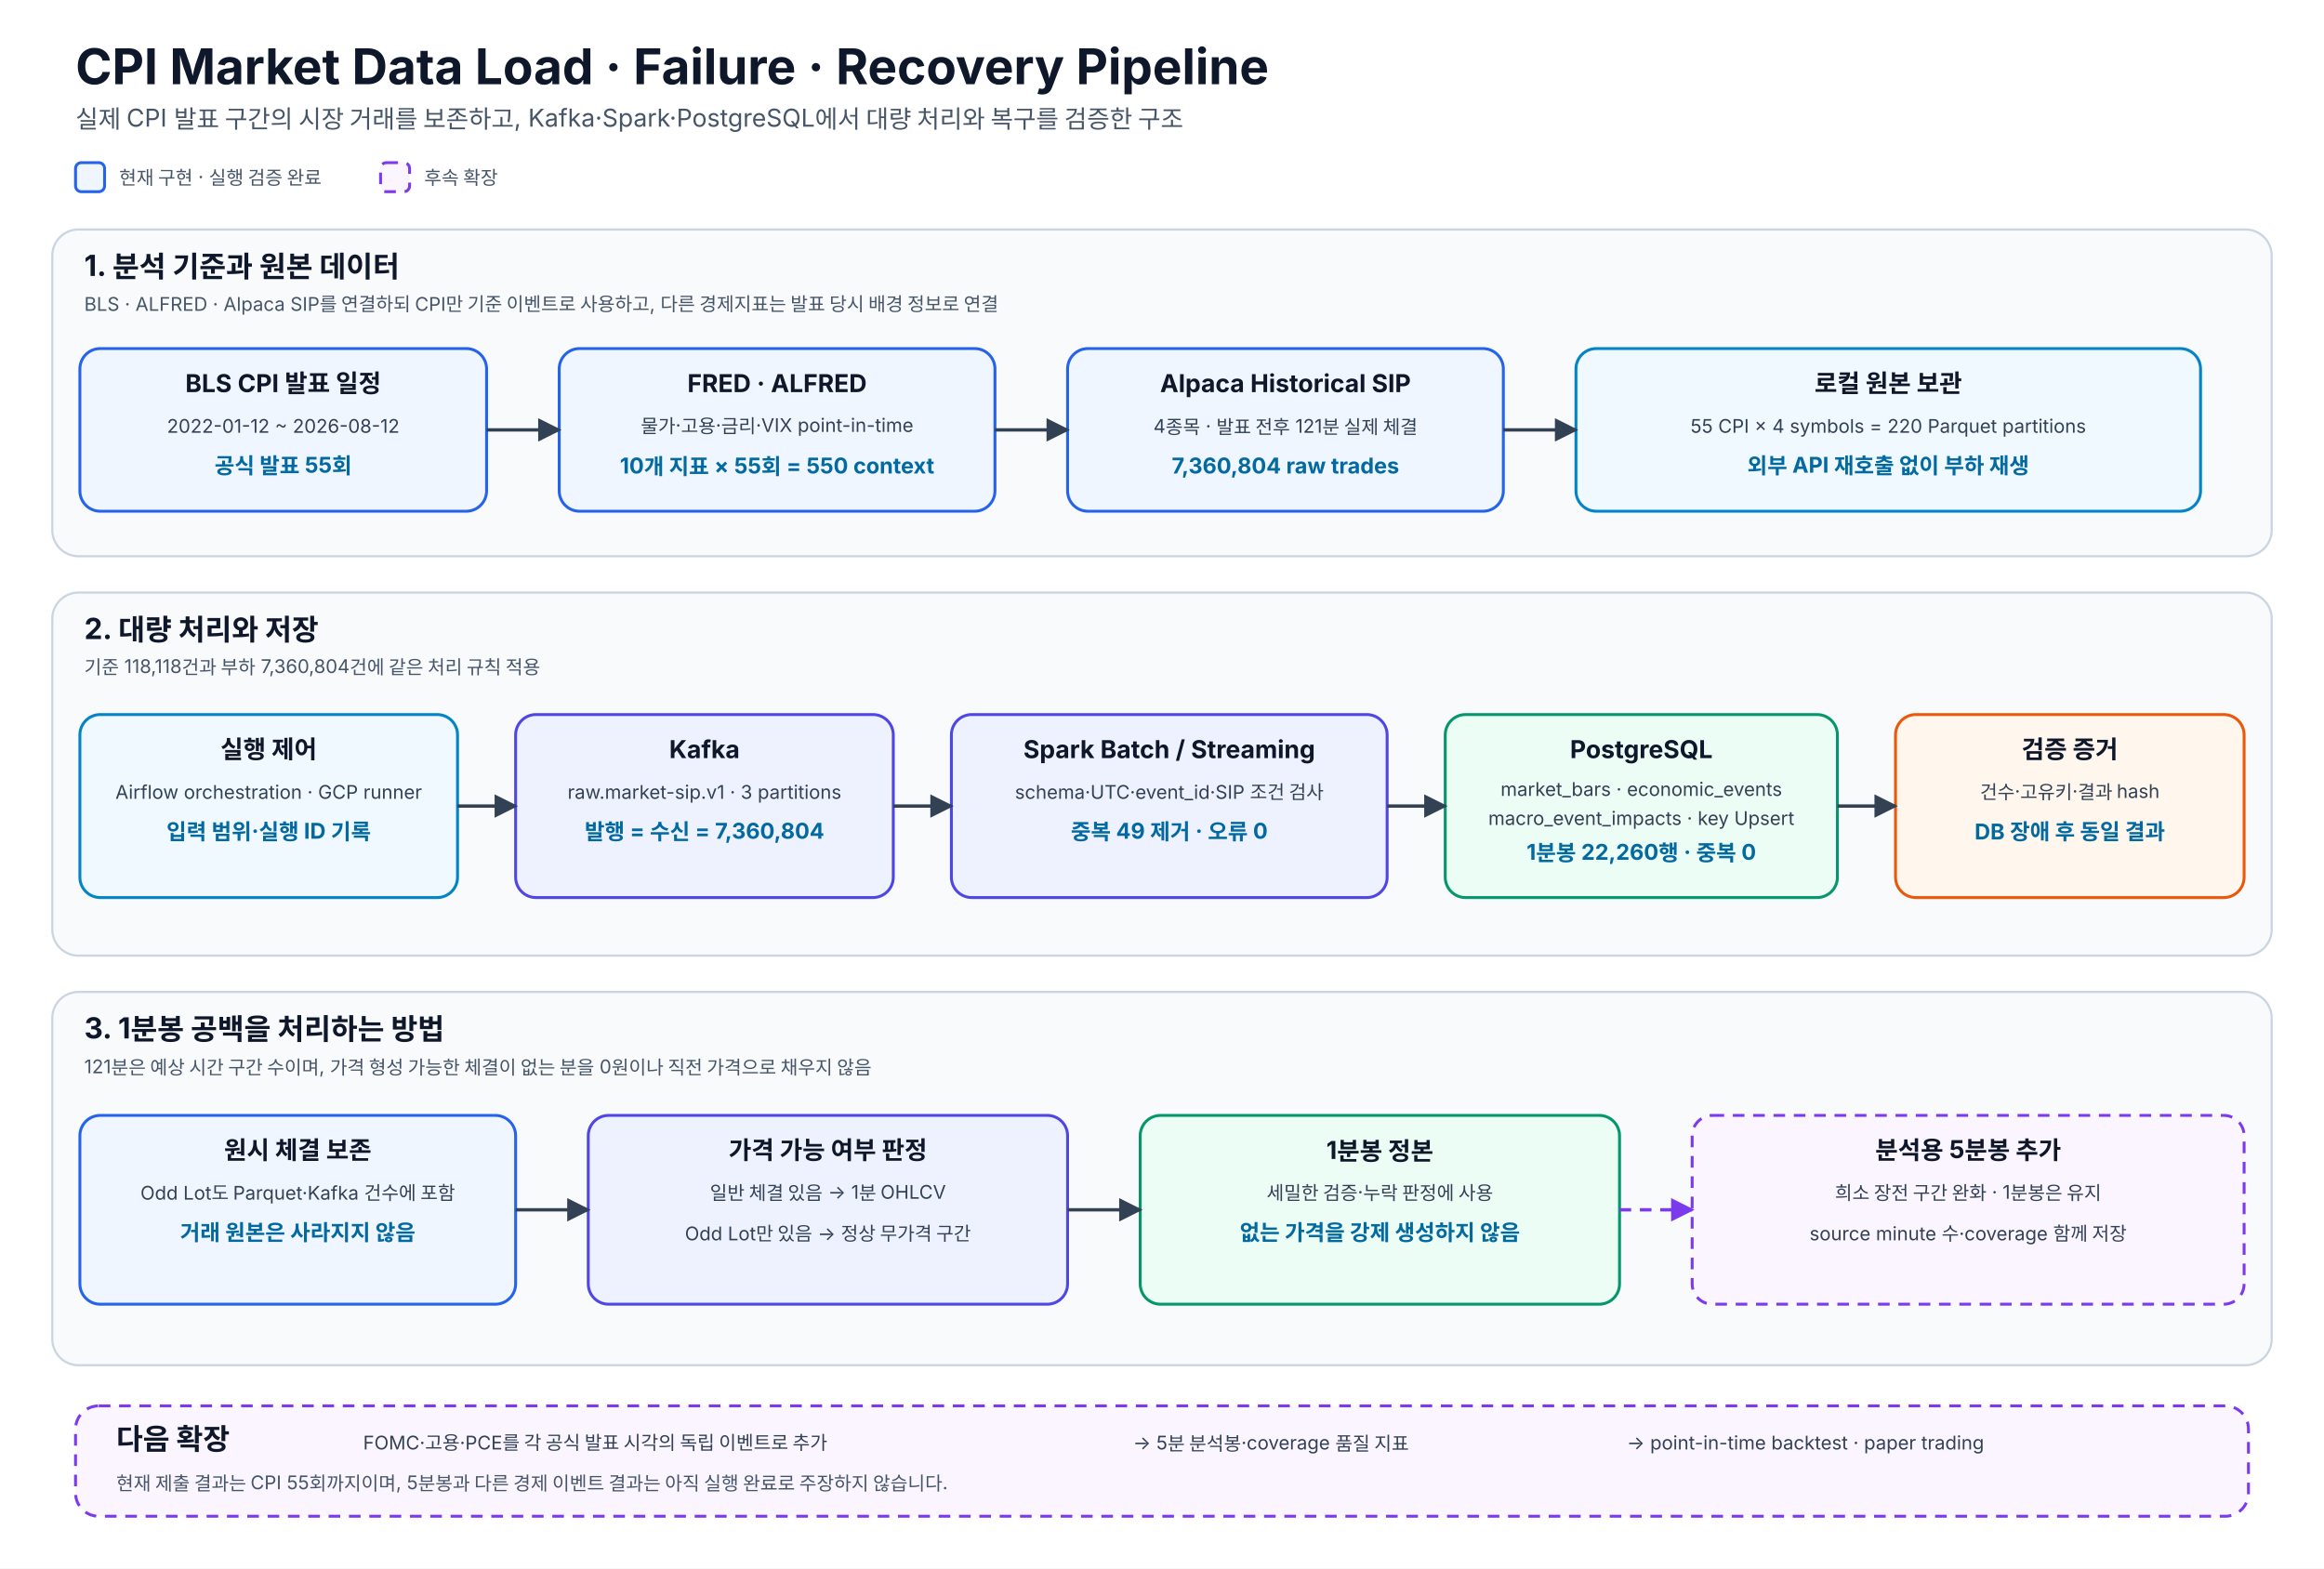
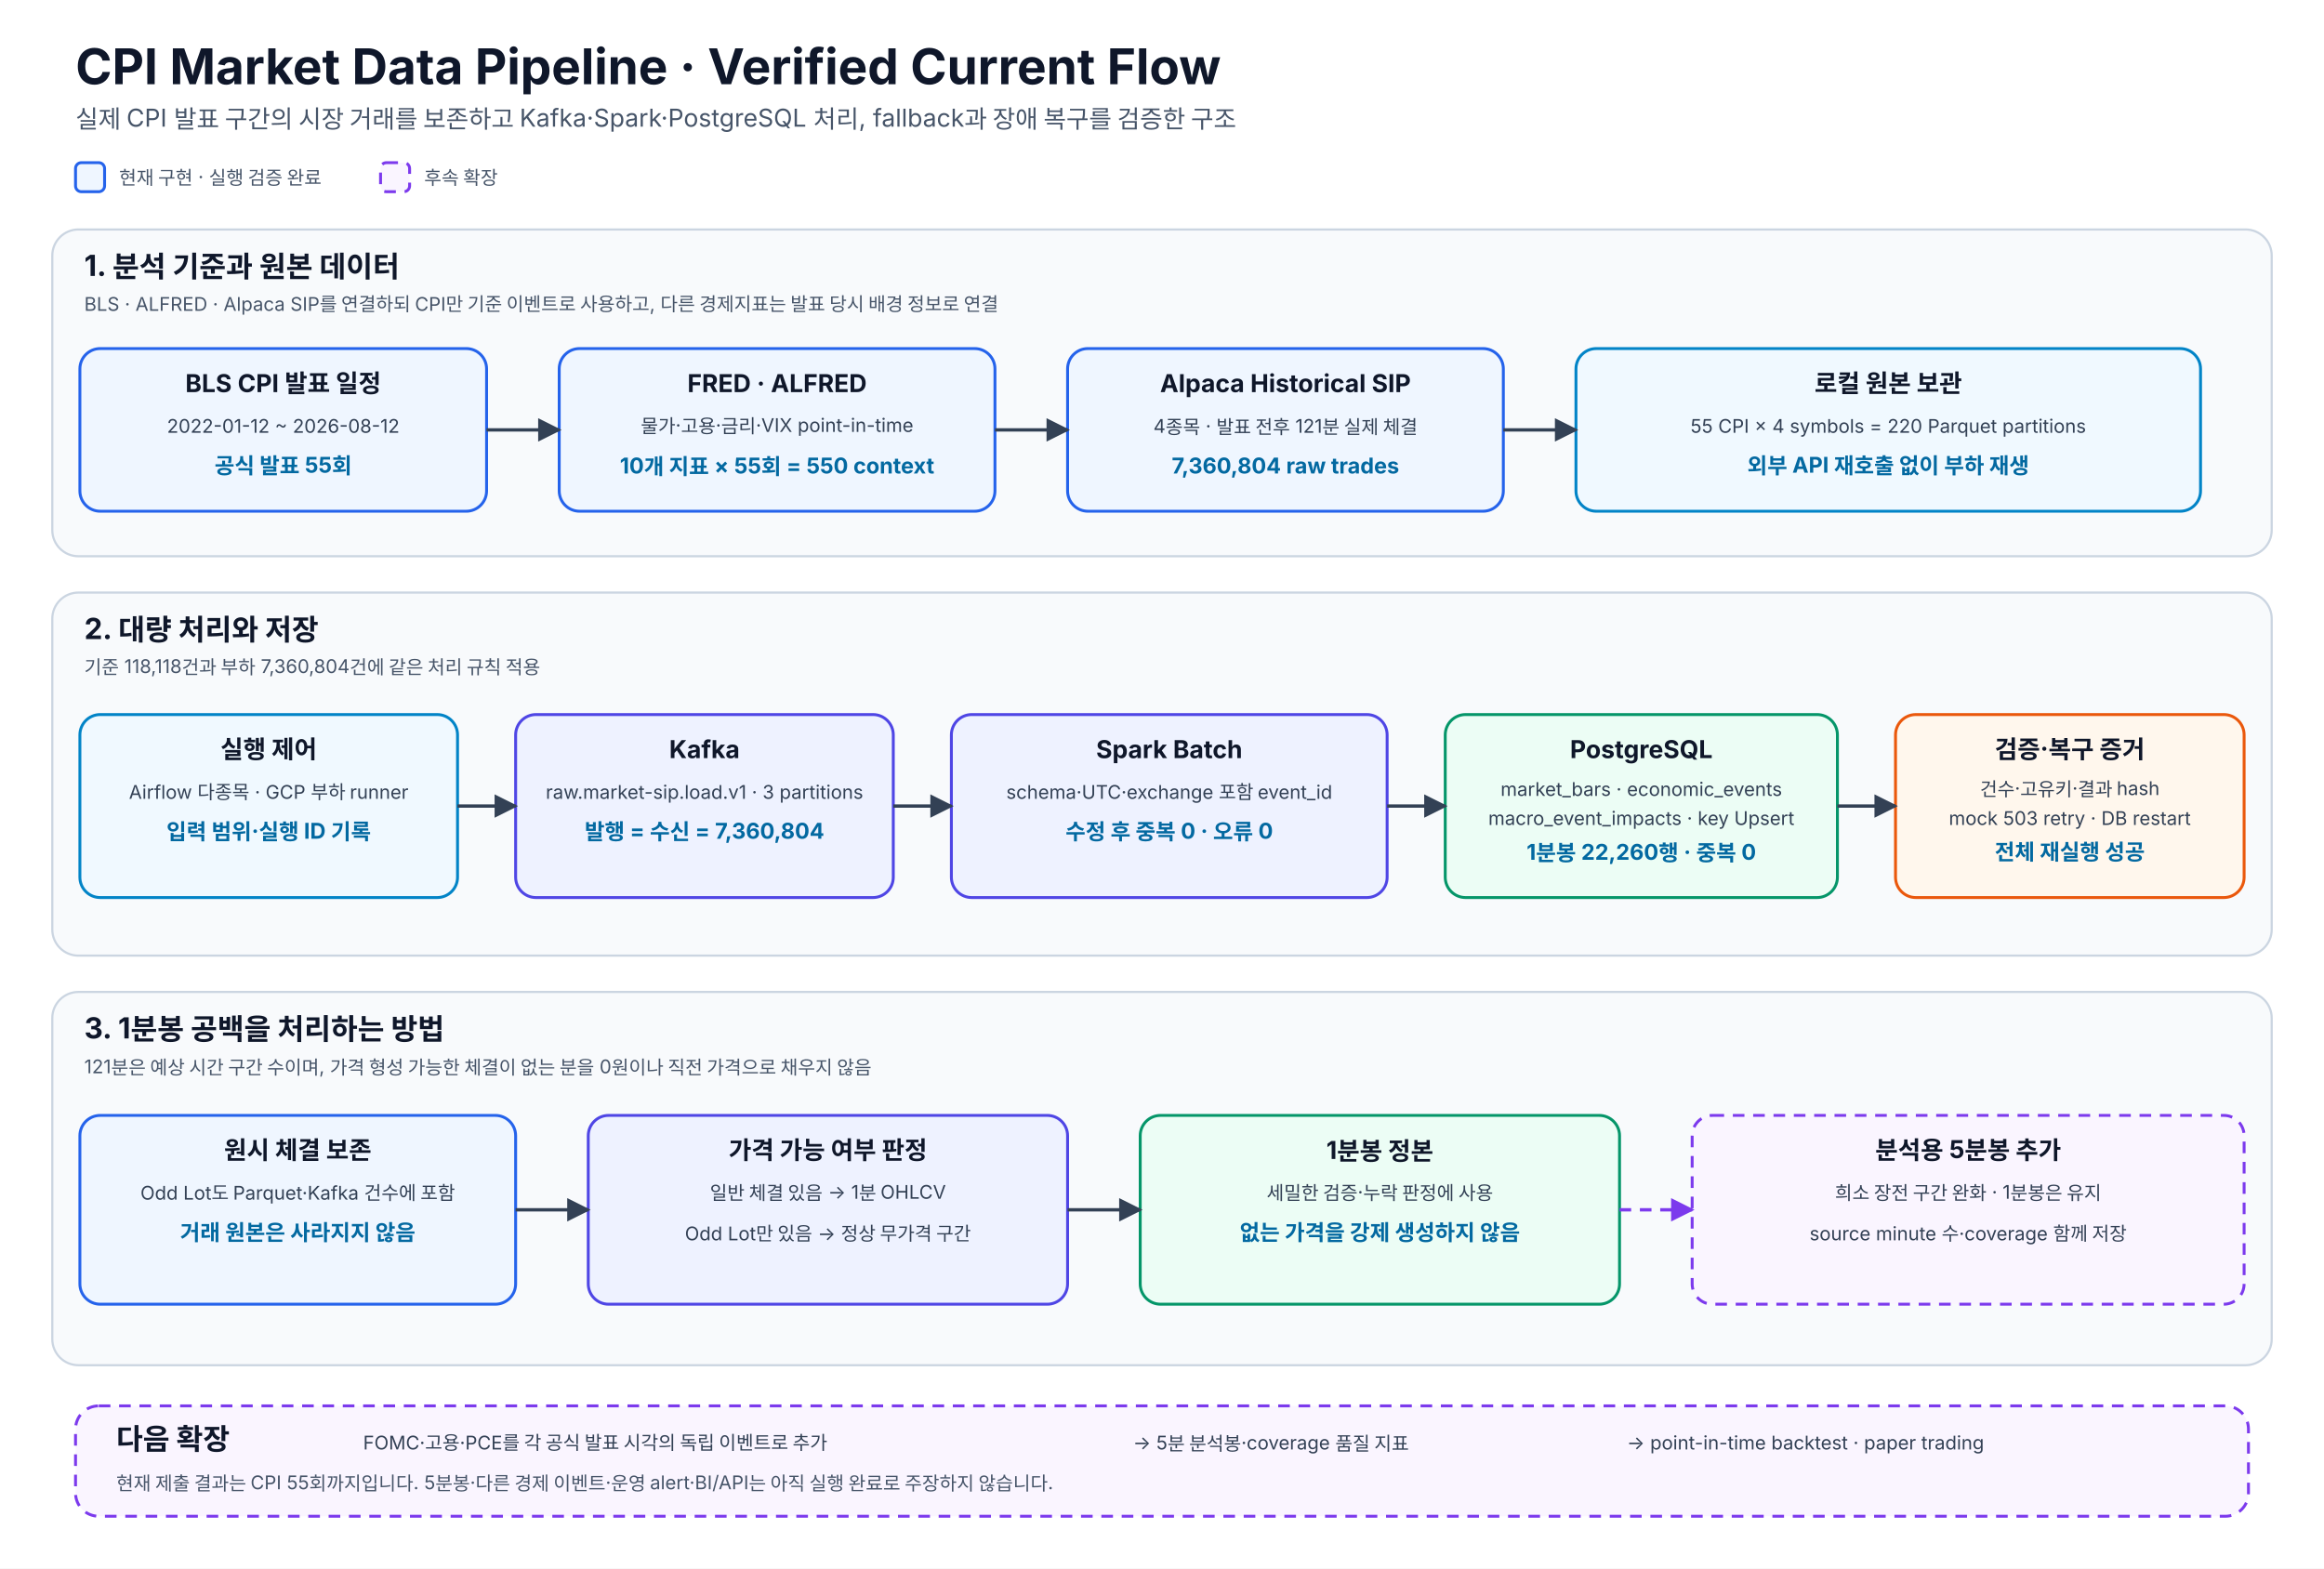
<svg xmlns="http://www.w3.org/2000/svg" width="1600" height="1080" viewBox="0 0 1600 1080" role="img" aria-labelledby="title desc">
  <defs>
    <marker id="arrow" viewBox="0 0 10 10" refX="9" refY="5" markerWidth="7" markerHeight="7" orient="auto-start-reverse">
      <path d="M0 0 L10 5 L0 10 z" fill="#334155" />
    </marker>
    <marker id="purpleArrow" viewBox="0 0 10 10" refX="9" refY="5" markerWidth="7" markerHeight="7" orient="auto-start-reverse">
      <path d="M0 0 L10 5 L0 10 z" fill="#7c3aed" />
    </marker>
    <style>
      .title{font:700 34px -apple-system,BlinkMacSystemFont,"Apple SD Gothic Neo",sans-serif;fill:#0f172a}.subtitle{font:400 17px -apple-system,BlinkMacSystemFont,"Apple SD Gothic Neo",sans-serif;fill:#475569}.section{font:700 20px -apple-system,BlinkMacSystemFont,"Apple SD Gothic Neo",sans-serif;fill:#0f172a}.small{font:400 13px -apple-system,BlinkMacSystemFont,"Apple SD Gothic Neo",sans-serif;fill:#475569}.boxt{font:700 17px -apple-system,BlinkMacSystemFont,"Apple SD Gothic Neo",sans-serif;fill:#0f172a}.copy{font:400 13px -apple-system,BlinkMacSystemFont,"Apple SD Gothic Neo",sans-serif;fill:#334155}.metric{font:700 15px -apple-system,BlinkMacSystemFont,"Apple SD Gothic Neo",sans-serif;fill:#0369a1}.lane{fill:#f8fafc;stroke:#cbd5e1;stroke-width:1.5}.source{fill:#eff6ff;stroke:#2563eb;stroke-width:2}.raw{fill:#f0f9ff;stroke:#0284c7;stroke-width:2}.process{fill:#eef2ff;stroke:#4f46e5;stroke-width:2}.store{fill:#ecfdf5;stroke:#059669;stroke-width:2}.evidence{fill:#fff7ed;stroke:#ea580c;stroke-width:2}.planned{fill:#faf5ff;stroke:#7c3aed;stroke-width:2;stroke-dasharray:8 6}.flow{fill:none;stroke:#334155;stroke-width:2.3;marker-end:url(#arrow)}.plannedflow{fill:none;stroke:#7c3aed;stroke-width:2.3;stroke-dasharray:8 6;marker-end:url(#purpleArrow)}
    </style>
  </defs>
  <rect width="1600" height="1080" fill="#fff" />
-   <text x="52" y="58" class="title">CPI Market Data Load · Failure · Recovery Pipeline</text>
-   <text x="52" y="88" class="subtitle">실제 CPI 발표 구간의 시장 거래를 보존하고, Kafka·Spark·PostgreSQL에서 대량 처리와 복구를 검증한 구조</text>
+   <text x="52" y="58" class="title">CPI Market Data Pipeline · Verified Current Flow</text>
+   <text x="52" y="88" class="subtitle">실제 CPI 발표 구간의 시장 거래를 보존하고 Kafka·Spark·PostgreSQL 처리, fallback과 장애 복구를 검증한 구조</text>
  <g transform="translate(52 112)">
    <rect width="20" height="20" rx="4" class="source" />
    <text x="30" y="15" class="small">현재 구현 · 실행 검증 완료</text>
    <rect x="210" width="20" height="20" rx="4" class="planned" />
    <text x="240" y="15" class="small">후속 확장</text>
  </g>
  <rect x="36" y="158" width="1528" height="225" rx="18" class="lane" />
  <text x="58" y="190" class="section">1. 분석 기준과 원본 데이터</text>
  <text x="58" y="214" class="small">BLS · ALFRED · Alpaca SIP를 연결하되 CPI만 기준 이벤트로 사용하고, 다른 경제지표는 발표 당시 배경 정보로 연결</text>
  <rect x="55" y="240" width="280" height="112" rx="14" class="source" />
  <text x="195" y="270" text-anchor="middle" class="boxt">BLS CPI 발표 일정</text>
  <text x="195" y="298" text-anchor="middle" class="copy">2022-01-12 ~ 2026-08-12</text>
  <text x="195" y="326" text-anchor="middle" class="metric">공식 발표 55회</text>
  <rect x="385" y="240" width="300" height="112" rx="14" class="source" />
  <text x="535" y="270" text-anchor="middle" class="boxt">FRED · ALFRED</text>
  <text x="535" y="298" text-anchor="middle" class="copy">물가·고용·금리·VIX point-in-time</text>
  <text x="535" y="326" text-anchor="middle" class="metric">10개 지표 × 55회 = 550 context</text>
  <rect x="735" y="240" width="300" height="112" rx="14" class="source" />
  <text x="885" y="270" text-anchor="middle" class="boxt">Alpaca Historical SIP</text>
  <text x="885" y="298" text-anchor="middle" class="copy">4종목 · 발표 전후 121분 실제 체결</text>
  <text x="885" y="326" text-anchor="middle" class="metric">7,360,804 raw trades</text>
  <rect x="1085" y="240" width="430" height="112" rx="14" class="raw" />
  <text x="1300" y="270" text-anchor="middle" class="boxt">로컬 원본 보관</text>
  <text x="1300" y="298" text-anchor="middle" class="copy">55 CPI × 4 symbols = 220 Parquet partitions</text>
  <text x="1300" y="326" text-anchor="middle" class="metric">외부 API 재호출 없이 부하 재생</text>
  <path d="M335 296 H385" class="flow" />
  <path d="M685 296 H735" class="flow" />
  <path d="M1035 296 H1085" class="flow" />
  <rect x="36" y="408" width="1528" height="250" rx="18" class="lane" />
  <text x="58" y="440" class="section">2. 대량 처리와 저장</text>
  <text x="58" y="464" class="small">기준 118,118건과 부하 7,360,804건에 같은 처리 규칙 적용</text>
  <rect x="55" y="492" width="260" height="126" rx="14" class="raw" />
  <text x="185" y="522" text-anchor="middle" class="boxt">실행 제어</text>
-   <text x="185" y="550" text-anchor="middle" class="copy">Airflow orchestration · GCP runner</text>
+   <text x="185" y="550" text-anchor="middle" class="copy">Airflow 다종목 · GCP 부하 runner</text>
  <text x="185" y="578" text-anchor="middle" class="metric">입력 범위·실행 ID 기록</text>
  <rect x="355" y="492" width="260" height="126" rx="14" class="process" />
  <text x="485" y="522" text-anchor="middle" class="boxt">Kafka</text>
-   <text x="485" y="550" text-anchor="middle" class="copy">raw.market-sip.v1 · 3 partitions</text>
+   <text x="485" y="550" text-anchor="middle" class="copy">raw.market-sip.load.v1 · 3 partitions</text>
  <text x="485" y="578" text-anchor="middle" class="metric">발행 = 수신 = 7,360,804</text>
  <rect x="655" y="492" width="300" height="126" rx="14" class="process" />
-   <text x="805" y="522" text-anchor="middle" class="boxt">Spark Batch / Streaming</text>
-   <text x="805" y="550" text-anchor="middle" class="copy">schema·UTC·event_id·SIP 조건 검사</text>
-   <text x="805" y="578" text-anchor="middle" class="metric">중복 49 제거 · 오류 0</text>
+   <text x="805" y="522" text-anchor="middle" class="boxt">Spark Batch</text>
+   <text x="805" y="550" text-anchor="middle" class="copy">schema·UTC·exchange 포함 event_id</text>
+   <text x="805" y="578" text-anchor="middle" class="metric">수정 후 중복 0 · 오류 0</text>
  <rect x="995" y="492" width="270" height="126" rx="14" class="store" />
  <text x="1130" y="522" text-anchor="middle" class="boxt">PostgreSQL</text>
  <text x="1130" y="548" text-anchor="middle" class="copy">market_bars · economic_events</text>
  <text x="1130" y="568" text-anchor="middle" class="copy">macro_event_impacts · key Upsert</text>
  <text x="1130" y="592" text-anchor="middle" class="metric">1분봉 22,260행 · 중복 0</text>
  <rect x="1305" y="492" width="240" height="126" rx="14" class="evidence" />
-   <text x="1425" y="522" text-anchor="middle" class="boxt">검증 증거</text>
-   <text x="1425" y="550" text-anchor="middle" class="copy">건수·고유키·결과 hash</text>
-   <text x="1425" y="578" text-anchor="middle" class="metric">DB 장애 후 동일 결과</text>
+   <text x="1425" y="522" text-anchor="middle" class="boxt">검증·복구 증거</text>
+   <text x="1425" y="548" text-anchor="middle" class="copy">건수·고유키·결과 hash</text>
+   <text x="1425" y="568" text-anchor="middle" class="copy">mock 503 retry · DB restart</text>
+   <text x="1425" y="592" text-anchor="middle" class="metric">전체 재실행 성공</text>
  <path d="M315 555 H355" class="flow" />
  <path d="M615 555 H655" class="flow" />
  <path d="M955 555 H995" class="flow" />
  <path d="M1265 555 H1305" class="flow" />
  <rect x="36" y="683" width="1528" height="257" rx="18" class="lane" />
  <text x="58" y="715" class="section">3. 1분봉 공백을 처리하는 방법</text>
  <text x="58" y="739" class="small">121분은 예상 시간 구간 수이며, 가격 형성 가능한 체결이 없는 분을 0원이나 직전 가격으로 채우지 않음</text>
  <rect x="55" y="768" width="300" height="130" rx="14" class="source" />
  <text x="205" y="798" text-anchor="middle" class="boxt">원시 체결 보존</text>
  <text x="205" y="826" text-anchor="middle" class="copy">Odd Lot도 Parquet·Kafka 건수에 포함</text>
  <text x="205" y="854" text-anchor="middle" class="metric">거래 원본은 사라지지 않음</text>
  <rect x="405" y="768" width="330" height="130" rx="14" class="process" />
  <text x="570" y="798" text-anchor="middle" class="boxt">가격 가능 여부 판정</text>
  <text x="570" y="826" text-anchor="middle" class="copy">일반 체결 있음 → 1분 OHLCV</text>
  <text x="570" y="854" text-anchor="middle" class="copy">Odd Lot만 있음 → 정상 무가격 구간</text>
  <rect x="785" y="768" width="330" height="130" rx="14" class="store" />
  <text x="950" y="798" text-anchor="middle" class="boxt">1분봉 정본</text>
  <text x="950" y="826" text-anchor="middle" class="copy">세밀한 검증·누락 판정에 사용</text>
  <text x="950" y="854" text-anchor="middle" class="metric">없는 가격을 강제 생성하지 않음</text>
  <rect x="1165" y="768" width="380" height="130" rx="14" class="planned" />
  <text x="1355" y="798" text-anchor="middle" class="boxt">분석용 5분봉 추가</text>
  <text x="1355" y="826" text-anchor="middle" class="copy">희소 장전 구간 완화 · 1분봉은 유지</text>
  <text x="1355" y="854" text-anchor="middle" class="copy">source minute 수·coverage 함께 저장</text>
  <path d="M355 833 H405" class="flow" />
  <path d="M735 833 H785" class="flow" />
  <path d="M1115 833 H1165" class="plannedflow" />
  <rect x="52" y="968" width="1496" height="76" rx="16" class="planned" />
  <text x="80" y="998" class="section">다음 확장</text>
  <text x="250" y="998" class="copy">FOMC·고용·PCE를 각 공식 발표 시각의 독립 이벤트로 추가</text>
  <text x="780" y="998" class="copy">→ 5분 분석봉·coverage 품질 지표</text>
  <text x="1120" y="998" class="copy">→ point-in-time backtest · paper trading</text>
-   <text x="80" y="1026" class="small">현재 제출 결과는 CPI 55회까지이며, 5분봉과 다른 경제 이벤트 결과는 아직 실행 완료로 주장하지 않습니다.</text>
+   <text x="80" y="1026" class="small">현재 제출 결과는 CPI 55회까지입니다. 5분봉·다른 경제 이벤트·운영 alert·BI/API는 아직 실행 완료로 주장하지 않습니다.</text>
</svg>
